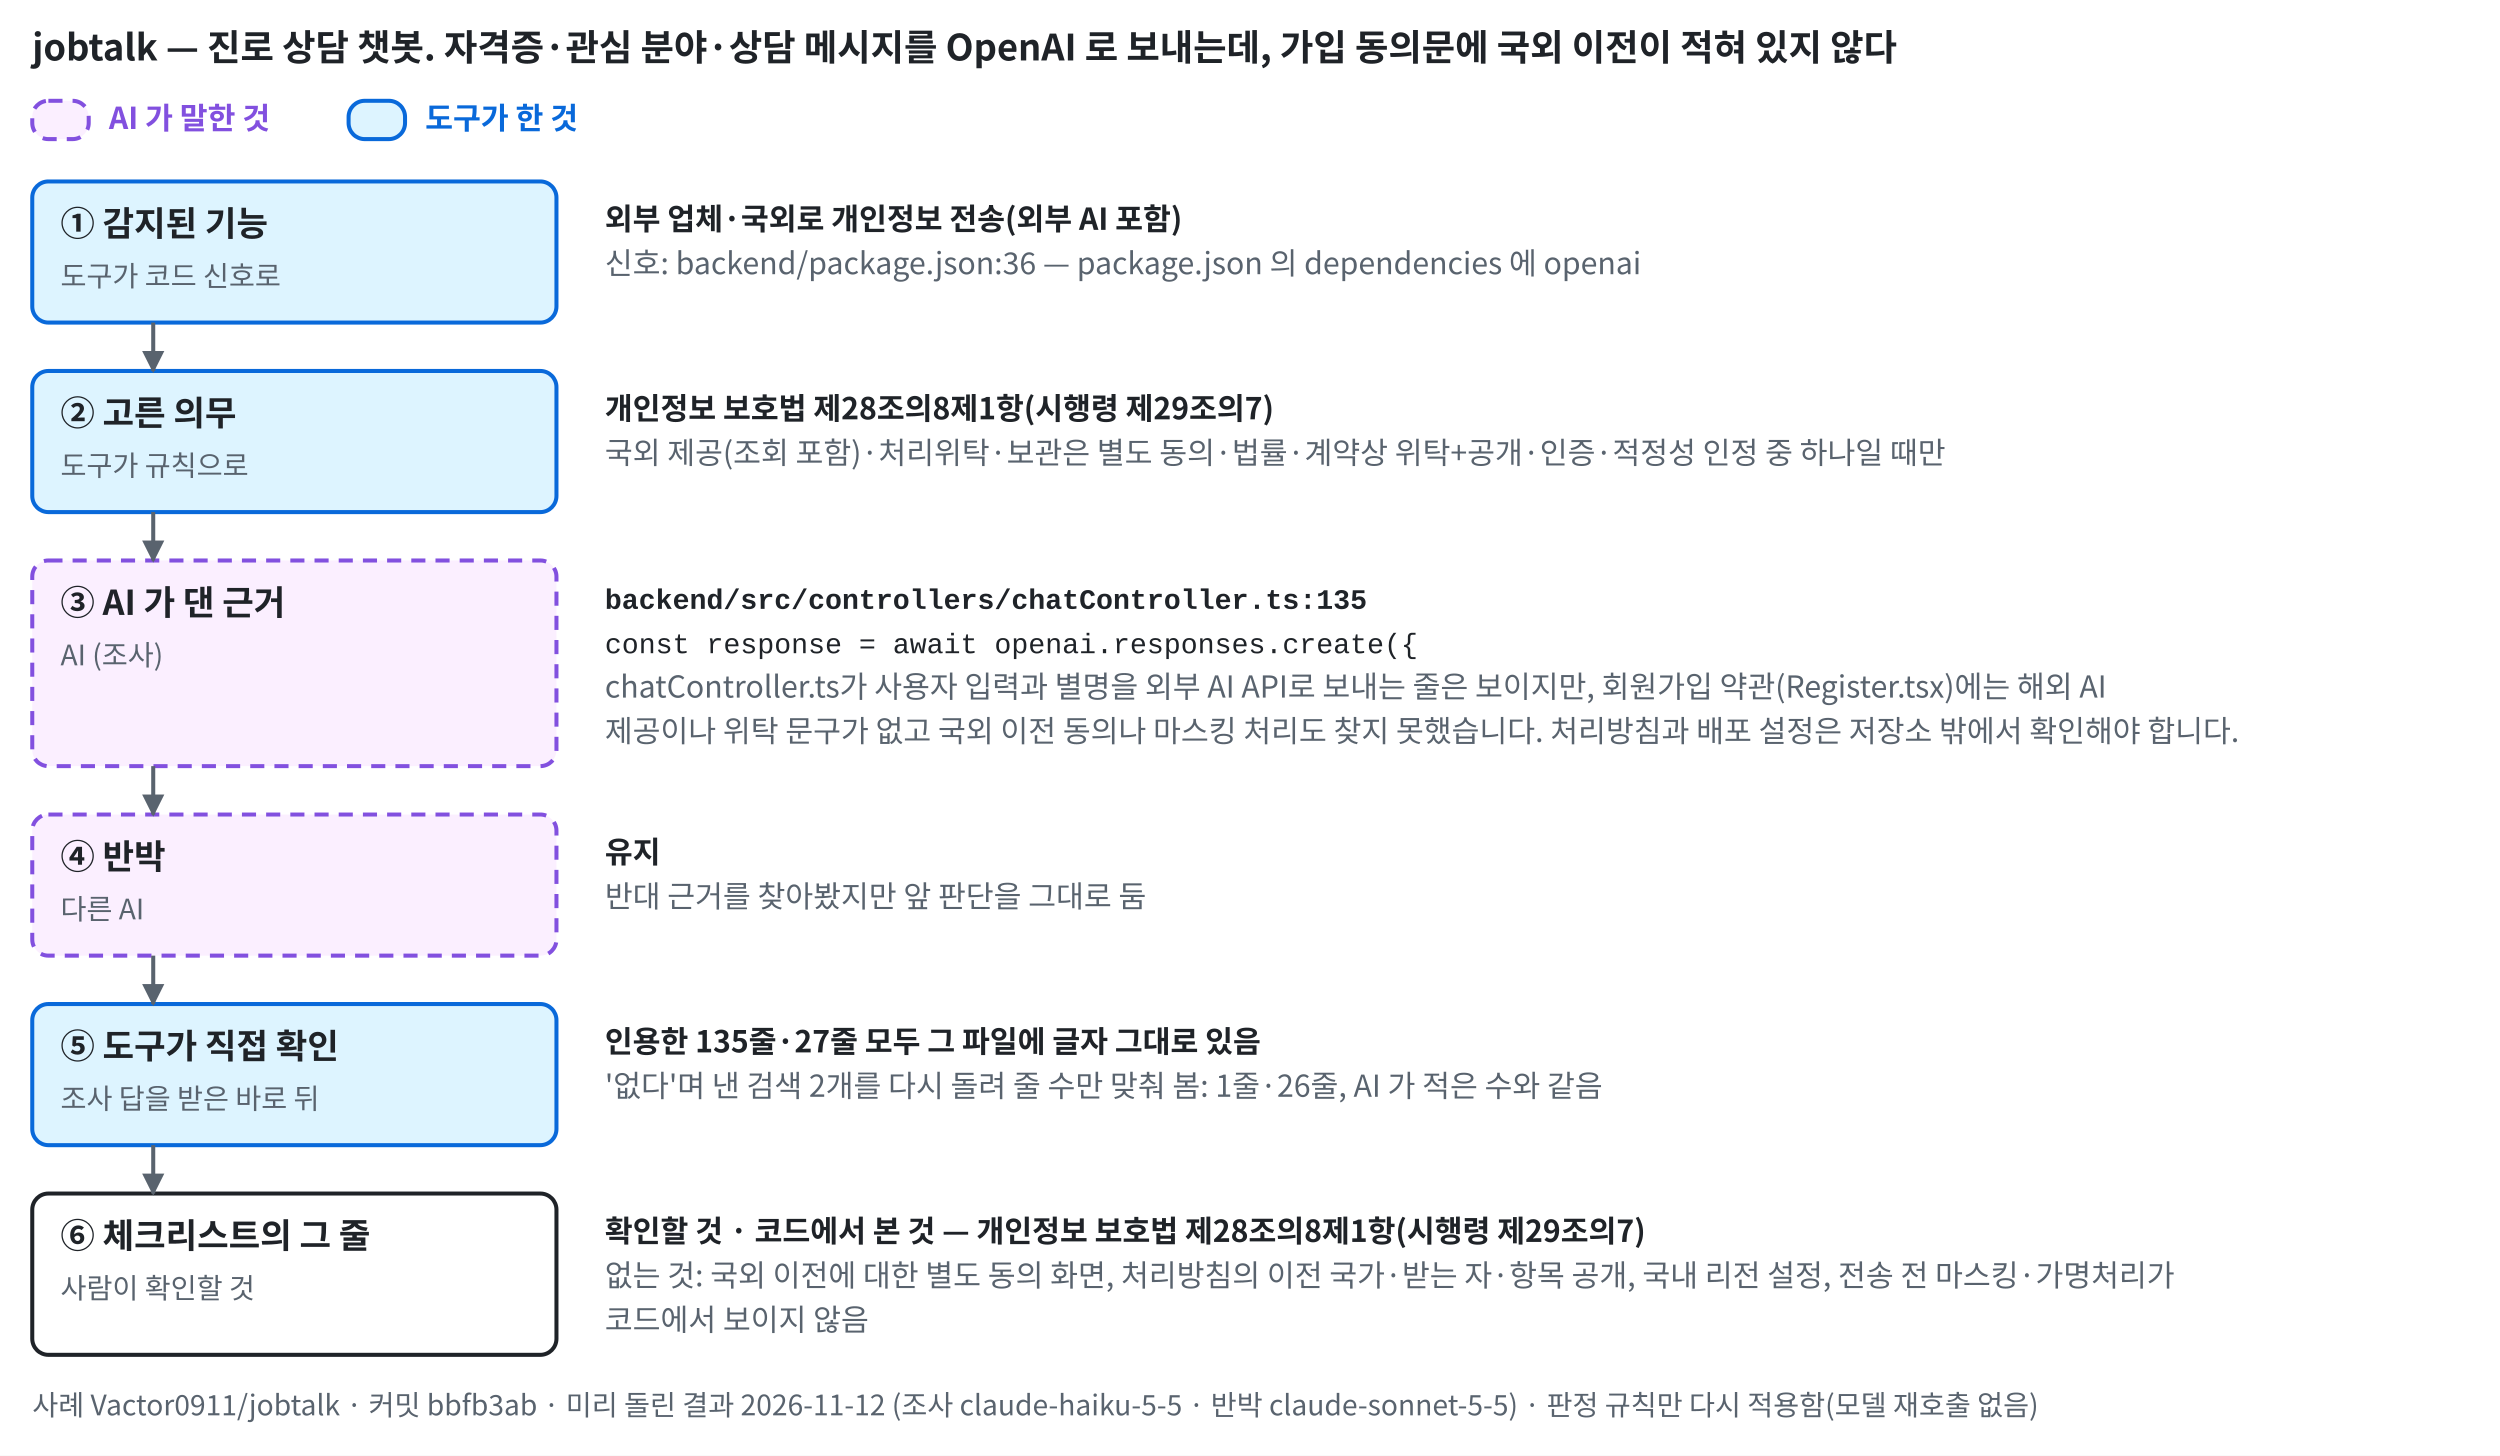
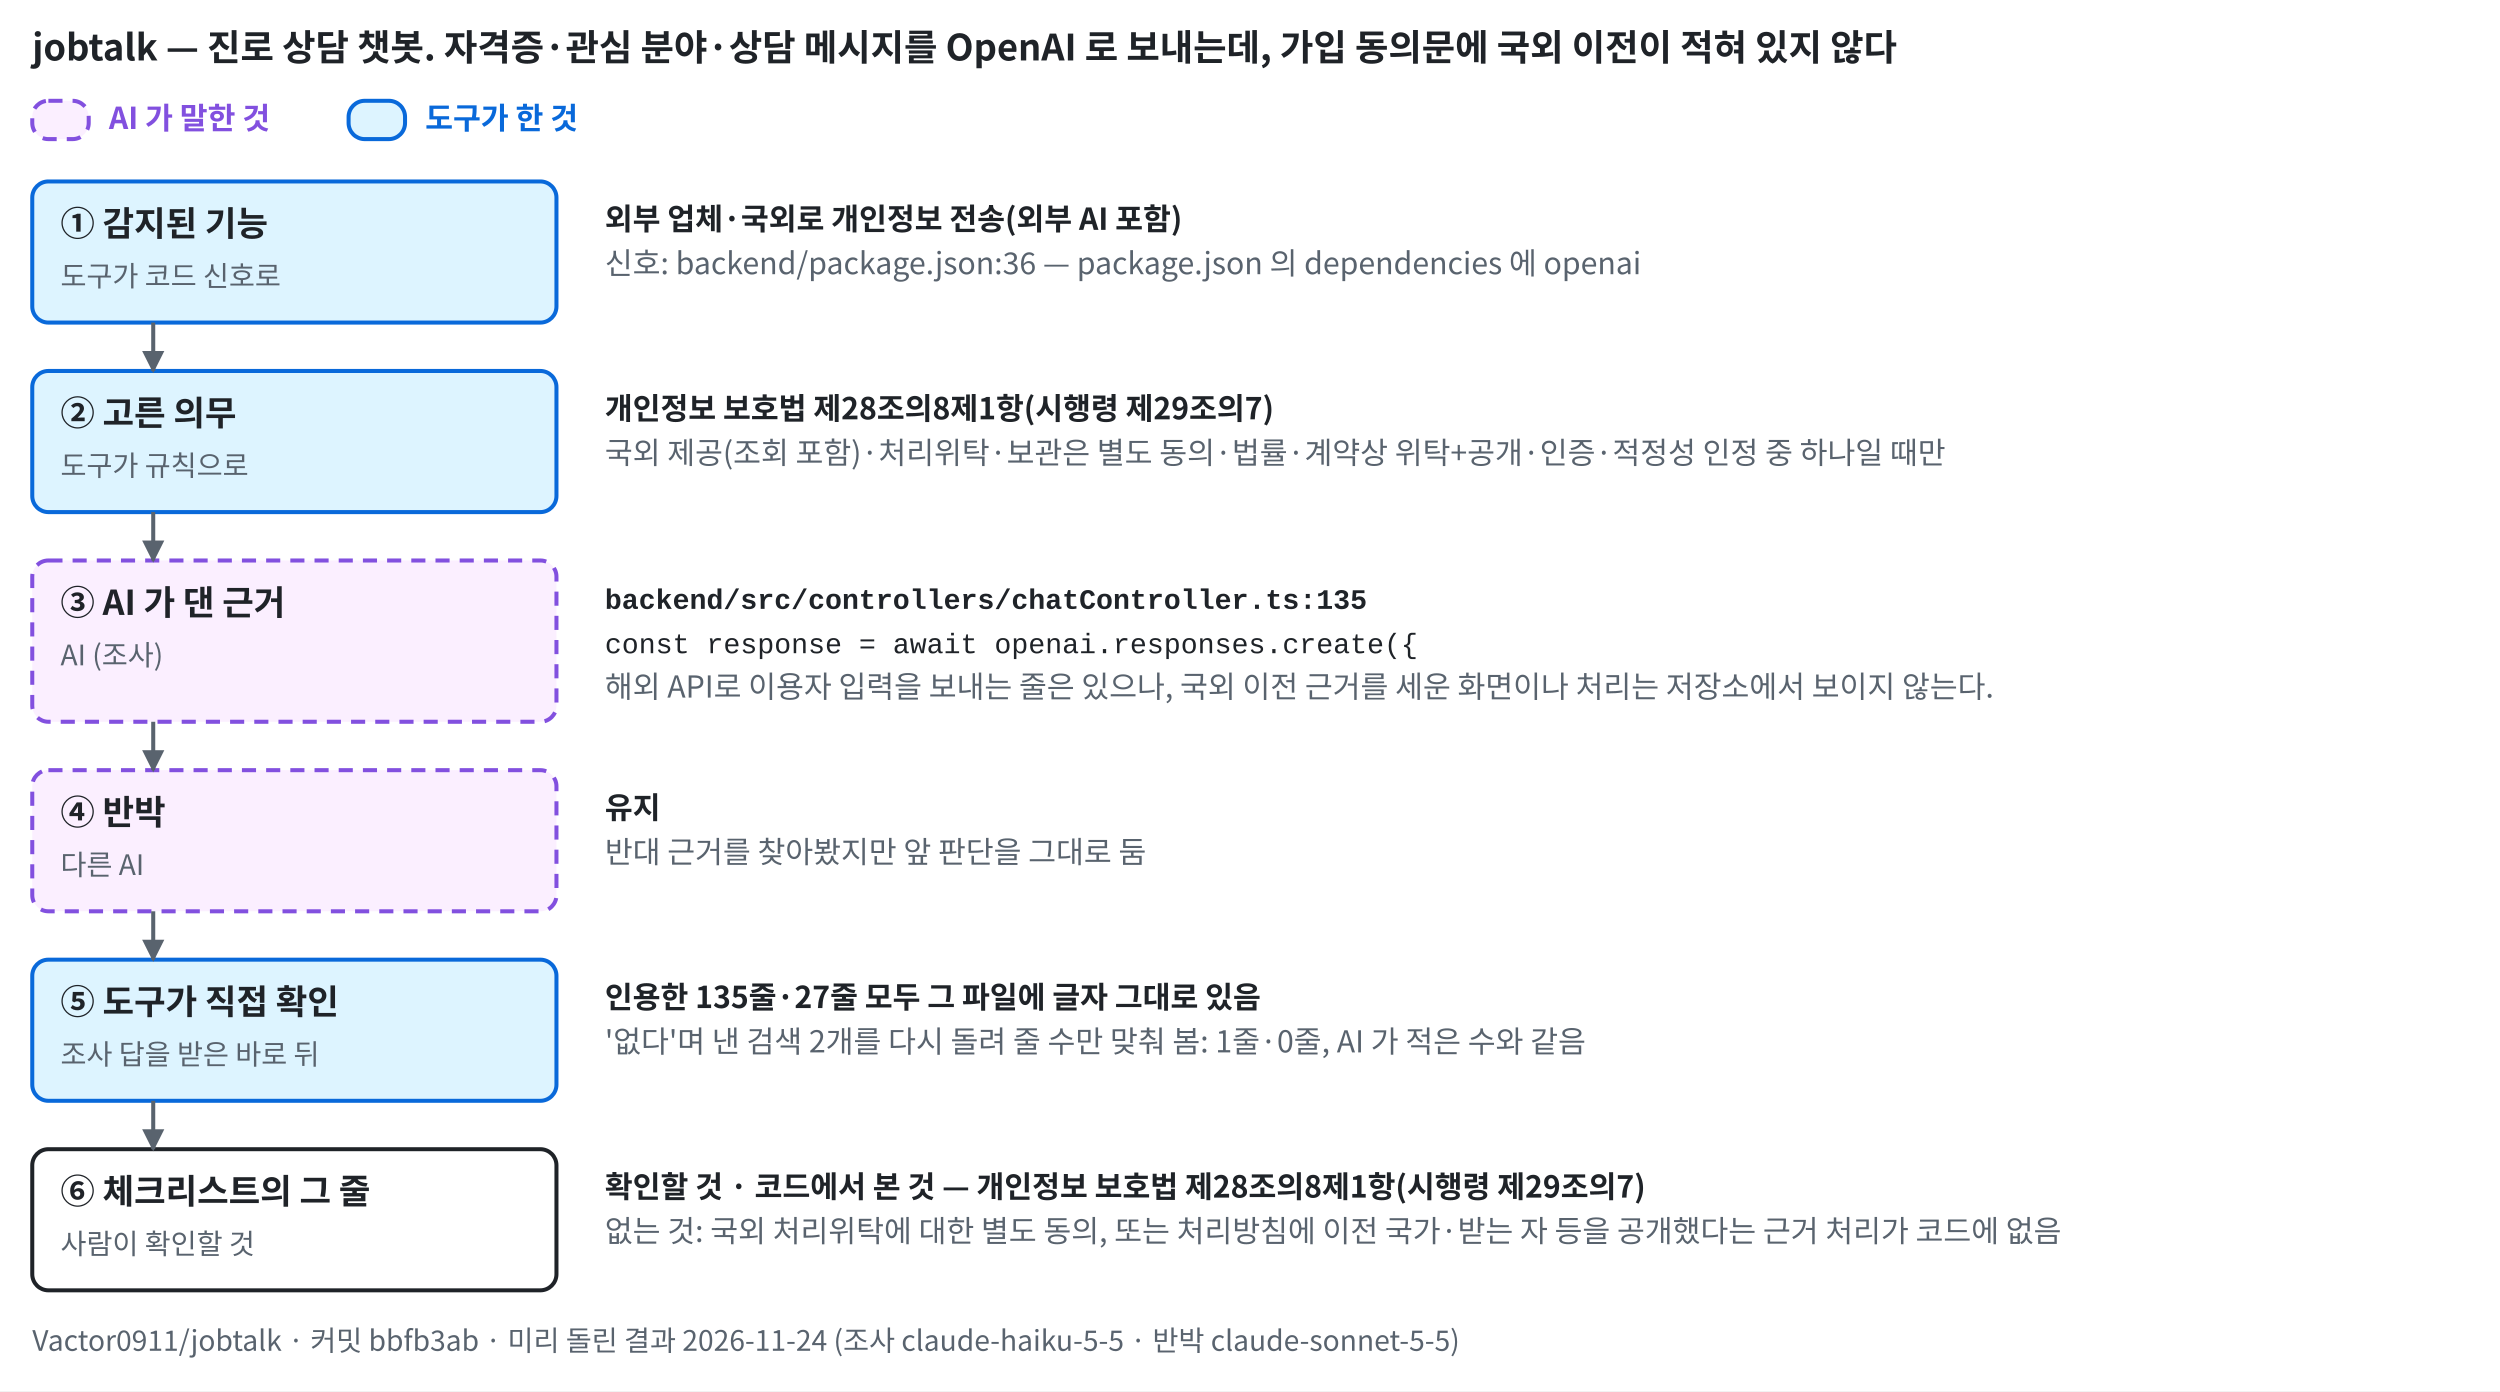
- <svg xmlns="http://www.w3.org/2000/svg" width="1240" height="722" viewBox="0 0 1240 722" font-family="-apple-system, BlinkMacSystemFont, 'Apple SD Gothic Neo', 'Malgun Gothic', 'Noto Sans KR', 'Noto Sans CJK KR', sans-serif">
+ <svg xmlns="http://www.w3.org/2000/svg" width="1240" height="690" viewBox="0 0 1240 690" font-family="-apple-system, BlinkMacSystemFont, 'Apple SD Gothic Neo', 'Malgun Gothic', 'Noto Sans KR', 'Noto Sans CJK KR', sans-serif">
  <defs>
    <marker id="how-trace-head" viewBox="0 0 10 10" refX="9" refY="5" markerUnits="userSpaceOnUse" markerWidth="11" markerHeight="11" orient="auto-start-reverse">
      <path d="M0 0 L10 5 L0 10 z" class="hw-head t-plain" />
    </marker>
    <marker id="how-trace-head-out" viewBox="0 0 10 10" refX="9" refY="5" markerUnits="userSpaceOnUse" markerWidth="13" markerHeight="13" orient="auto-start-reverse">
      <path d="M0 0 L10 5 L0 10 z" class="hw-head t-out" />
    </marker>
    <style>
  .hw-bg { fill: #ffffff; }
  .hw-lane { fill: #f6f8fa; stroke: #d1d9e0; stroke-width: 1.5; }
  .hw-lane.t-out { fill: #fff1e5; stroke: #bc4c00; }
  .hw-lane.t-keep { fill: #ffffff; stroke: #818b98; }
  .hw-lane-name { fill: #1f2328; }
  .hw-lane-name.t-out { fill: #953800; }
  .hw-sub { fill: #59636e; }
  .hw-box { fill: #ffffff; stroke: #818b98; stroke-width: 1.5; }
  .hw-box.t-out { fill: #fff1e5; stroke: #bc4c00; stroke-width: 2; }
  .hw-box.t-model { fill: #fbefff; stroke: #8250df; stroke-width: 2; }
  .hw-box.t-tool { fill: #ddf4ff; stroke: #0969da; stroke-width: 2; }
  .hw-box.t-keep { fill: #ffffff; stroke: #1f2328; stroke-width: 2; }
  .hw-title { fill: #1f2328; }
  .hw-line { fill: #59636e; }
  .hw-tag { fill: #59636e; }
  .hw-tag.t-out { fill: #953800; }
  .hw-tag.t-model { fill: #8250df; }
  .hw-tag.t-tool { fill: #0969da; }
  .hw-edge { fill: none; stroke: #59636e; stroke-width: 2; }
  .hw-seam { fill: none; stroke: #59636e; stroke-width: 2; }
  .hw-edge.t-out { stroke: #bc4c00; stroke-width: 3; }
  .hw-head { fill: #59636e; }
  .hw-head.t-out { fill: #bc4c00; }
  .hw-elabel { fill: #59636e; paint-order: stroke; stroke: #ffffff; stroke-width: 5px; stroke-linejoin: round; }
  .hw-elabel.t-out { fill: #953800; font-weight: 700; }
  .hw-num { fill: #0969da; paint-order: stroke; stroke: #ffffff; stroke-width: 6px; stroke-linejoin: round; }
  .hw-small { fill: #59636e; }
  .hw-code { fill: #1f2328; }
    </style>
  </defs>
-   <rect class="hw-bg" width="1240" height="722" />
+   <rect class="hw-bg" width="1240" height="690" />
  <text class="hw-title" x="16" y="30" font-size="18" font-weight="700">jobtalk — 진로 상담 챗봇. 자격증·관심 분야·상담 메시지를 OpenAI 로 보내는데, 가입 동의문에 국외 이전이 적혀 있지 않다</text>
  <rect class="hw-box t-model" x="16" y="50" width="28" height="19" rx="8" stroke-dasharray="7 5" />
  <text class="hw-tag t-model" x="54" y="64" font-size="15" font-weight="700">AI 가 말한 것</text>
  <rect class="hw-box t-tool" x="172.9" y="50" width="28" height="19" rx="8" />
  <text class="hw-tag t-tool" x="210.9" y="64" font-size="15" font-weight="700">도구가 한 것</text>
  <rect class="hw-box t-tool" x="16" y="90" width="260" height="70" rx="8" data-id="t1" />
  <text class="hw-title" x="30" y="117" font-size="17" font-weight="700" data-in="t1">① 감지된 기능</text>
  <text class="hw-line" x="30" y="142" font-size="14" data-in="t1">도구가 코드 신호로</text>
  <text class="hw-title" x="300" y="114" font-size="15" font-weight="700">외부 업체·국외로 개인정보 전송(외부 AI 포함)</text>
  <text class="hw-line" x="300" y="136" font-size="15">신호: backend/package.json:36 — package.json 의 dependencies 에 openai</text>
  <rect class="hw-box t-tool" x="16" y="184" width="260" height="70" rx="8" data-id="t2" />
  <text class="hw-title" x="30" y="211" font-size="17" font-weight="700" data-in="t2">② 고른 의무</text>
  <text class="hw-line" x="30" y="236" font-size="14" data-in="t2">도구가 규칙으로</text>
  <text class="hw-title" x="300" y="208" font-size="15" font-weight="700">개인정보 보호법 제28조의8제1항(시행령 제29조의7)</text>
  <text class="hw-line" x="300" y="230" font-size="15">국외 제공(조회 포함)·처리위탁·보관은 별도 동의·법률·계약상 위탁+공개·인증·적정성 인정 중 하나일 때만</text>
  <path class="hw-edge t-plain" d="M76 160 L76 184" marker-end="url(#how-trace-head)" />
-   <rect class="hw-box t-model" x="16" y="278" width="260" height="102" rx="8" stroke-dasharray="7 5" data-id="t3" />
+   <rect class="hw-box t-model" x="16" y="278" width="260" height="80" rx="8" stroke-dasharray="7 5" data-id="t3" />
  <text class="hw-title" x="30" y="305" font-size="17" font-weight="700" data-in="t3">③ AI 가 댄 근거</text>
  <text class="hw-line" x="30" y="330" font-size="14" data-in="t3">AI (조사)</text>
  <text class="hw-title" x="300" y="302" font-size="14" font-weight="700" font-family="ui-monospace, SFMono-Regular, 'SF Mono', Menlo, Consolas, 'Liberation Mono', monospace">backend/src/controllers/chatController.ts:135</text>
  <text class="hw-code" x="300" y="324" font-size="14" font-family="ui-monospace, SFMono-Regular, 'SF Mono', Menlo, Consolas, 'Liberation Mono', monospace">const response = await openai.responses.create({</text>
-   <text class="hw-line" x="300" y="346" font-size="15">chatController.ts가 사용자 입력과 별명을 외부 AI API로 보내는 줄은 보이지만, 회원가입 약관(Register.tsx)에는 해외 AI</text>
-   <text class="hw-line" x="300" y="368" font-size="15">제공이나 위탁 문구가 없고 국외 이전 동의나 마스킹 처리도 찾지 못했습니다. 처리방침과 배포 설정은 저장소 밖에서 확인해야 합니다.</text>
+   <text class="hw-line" x="300" y="346" font-size="15">해외 API로 이용자 입력을 보내는 줄은 있으나, 국외 이전 근거를 세운 화면이나 처리는 저장소에서 보이지 않는다.</text>
  <path class="hw-edge t-plain" d="M76 254 L76 278" marker-end="url(#how-trace-head)" />
-   <rect class="hw-box t-model" x="16" y="404" width="260" height="70" rx="8" stroke-dasharray="7 5" data-id="t4" />
-   <text class="hw-title" x="30" y="431" font-size="17" font-weight="700" data-in="t4">④ 반박</text>
-   <text class="hw-line" x="30" y="456" font-size="14" data-in="t4">다른 AI</text>
-   <text class="hw-title" x="300" y="428" font-size="15" font-weight="700">유지</text>
-   <text class="hw-line" x="300" y="450" font-size="15">반대 근거를 찾아봤지만 앞 판단을 그대로 둠</text>
-   <path class="hw-edge t-plain" d="M76 380 L76 404" marker-end="url(#how-trace-head)" />
-   <rect class="hw-box t-tool" x="16" y="498" width="260" height="70" rx="8" data-id="t5" />
-   <text class="hw-title" x="30" y="525" font-size="17" font-weight="700" data-in="t5">⑤ 도구가 직접 확인</text>
-   <text class="hw-line" x="30" y="550" font-size="14" data-in="t5">조사 답을 받은 바로 뒤</text>
-   <text class="hw-title" x="300" y="522" font-size="15" font-weight="700">인용한 135줄·27줄 모두 그 파일에 글자 그대로 있음</text>
-   <text class="hw-line" x="300" y="544" font-size="15">'없다'며 낸 검색 2개를 다시 돌려 줄 수만 맞춰 봄: 1줄·26줄, AI 가 적은 수와 같음</text>
-   <path class="hw-edge t-plain" d="M76 474 L76 498" marker-end="url(#how-trace-head)" />
-   <rect class="hw-box t-keep" x="16" y="592" width="260" height="80" rx="8" data-id="t6" />
-   <text class="hw-title" x="30" y="619" font-size="17" font-weight="700" data-in="t6">⑥ 체크리스트의 그 줄</text>
-   <text class="hw-line" x="30" y="644" font-size="14" data-in="t6">사람이 확인할 것</text>
-   <text class="hw-title" x="300" y="616" font-size="15" font-weight="700">확인할 것 · 코드에서 본 것 — 개인정보 보호법 제28조의8제1항(시행령 제29조의7)</text>
-   <text class="hw-line" x="300" y="638" font-size="15">없는 것: 국외 이전에 대한 별도 동의 화면, 처리방침의 이전 국가·받는 자·항목 공개, 국내 리전 설정, 전송 전 마스킹·가명처리가</text>
-   <text class="hw-line" x="300" y="660" font-size="15">코드에서 보이지 않음</text>
-   <path class="hw-edge t-plain" d="M76 568 L76 592" marker-end="url(#how-trace-head)" />
-   <text class="hw-line" x="16" y="702" font-size="14">사례 Vactor0911/jobtalk · 커밋 bbfb3ab · 미리 돌린 결과 2026-11-12 (조사 claude-haiku-5-5 · 반박 claude-sonnet-5-5) · 판정 규칙만 다시 적용함(모델 재호출 없음)</text>
+   <rect class="hw-box t-model" x="16" y="382" width="260" height="70" rx="8" stroke-dasharray="7 5" data-id="t4" />
+   <text class="hw-title" x="30" y="409" font-size="17" font-weight="700" data-in="t4">④ 반박</text>
+   <text class="hw-line" x="30" y="434" font-size="14" data-in="t4">다른 AI</text>
+   <text class="hw-title" x="300" y="406" font-size="15" font-weight="700">유지</text>
+   <text class="hw-line" x="300" y="428" font-size="15">반대 근거를 찾아봤지만 앞 판단을 그대로 둠</text>
+   <path class="hw-edge t-plain" d="M76 358 L76 382" marker-end="url(#how-trace-head)" />
+   <rect class="hw-box t-tool" x="16" y="476" width="260" height="70" rx="8" data-id="t5" />
+   <text class="hw-title" x="30" y="503" font-size="17" font-weight="700" data-in="t5">⑤ 도구가 직접 확인</text>
+   <text class="hw-line" x="30" y="528" font-size="14" data-in="t5">조사 답을 받은 바로 뒤</text>
+   <text class="hw-title" x="300" y="500" font-size="15" font-weight="700">인용한 135줄·27줄 모두 그 파일에 글자 그대로 있음</text>
+   <text class="hw-line" x="300" y="522" font-size="15">'없다'며 낸 검색 2개를 다시 돌려 줄 수만 맞춰 봄: 1줄·0줄, AI 가 적은 수와 같음</text>
+   <path class="hw-edge t-plain" d="M76 452 L76 476" marker-end="url(#how-trace-head)" />
+   <rect class="hw-box t-keep" x="16" y="570" width="260" height="70" rx="8" data-id="t6" />
+   <text class="hw-title" x="30" y="597" font-size="17" font-weight="700" data-in="t6">⑥ 체크리스트의 그 줄</text>
+   <text class="hw-line" x="30" y="622" font-size="14" data-in="t6">사람이 확인할 것</text>
+   <text class="hw-title" x="300" y="594" font-size="15" font-weight="700">확인할 것 · 코드에서 본 것 — 개인정보 보호법 제28조의8제1항(시행령 제29조의7)</text>
+   <text class="hw-line" x="300" y="616" font-size="15">없는 것: 국외 처리위탁에 대한 별도 동의, 또는 처리방침에 이전 국가·받는 자 등을 공개했다는 근거 처리가 코드에 없음</text>
+   <path class="hw-edge t-plain" d="M76 546 L76 570" marker-end="url(#how-trace-head)" />
+   <text class="hw-line" x="16" y="670" font-size="14">Vactor0911/jobtalk · 커밋 bbfb3ab · 미리 돌린 결과 2026-11-24 (조사 claude-haiku-5-5 · 반박 claude-sonnet-5-5)</text>
</svg>
